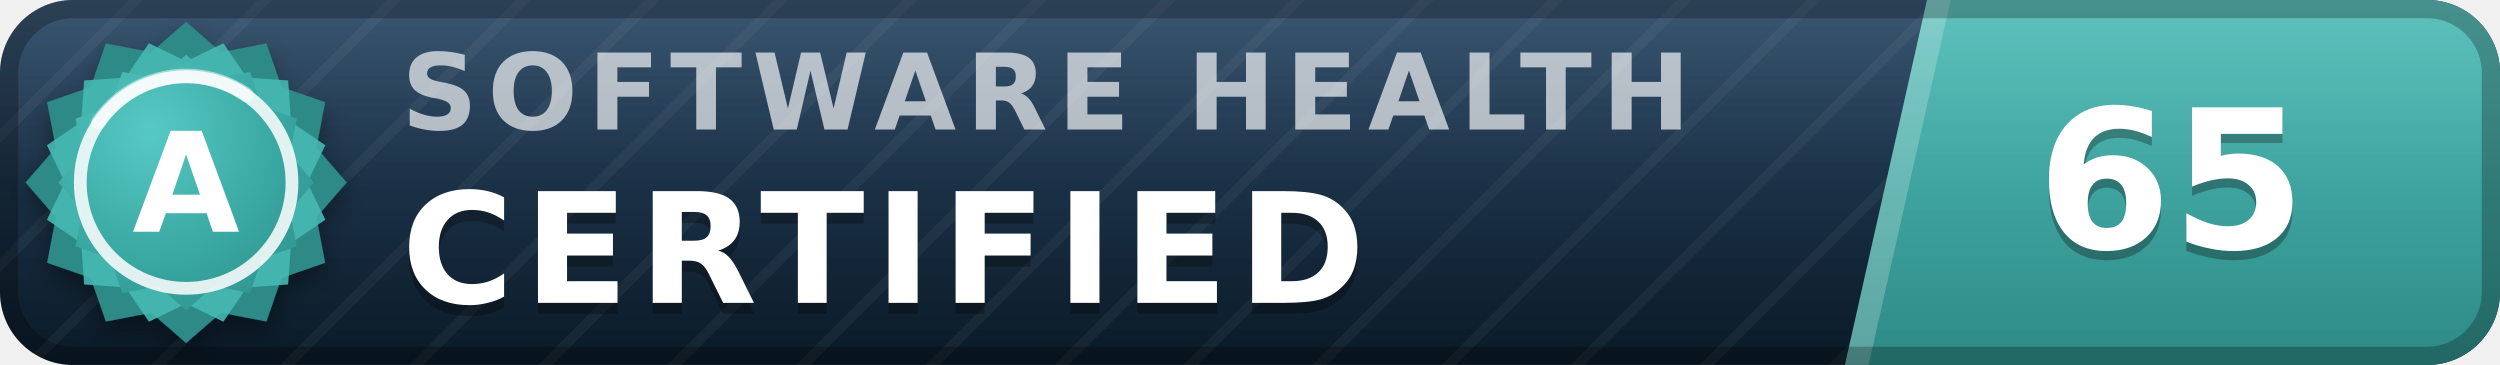
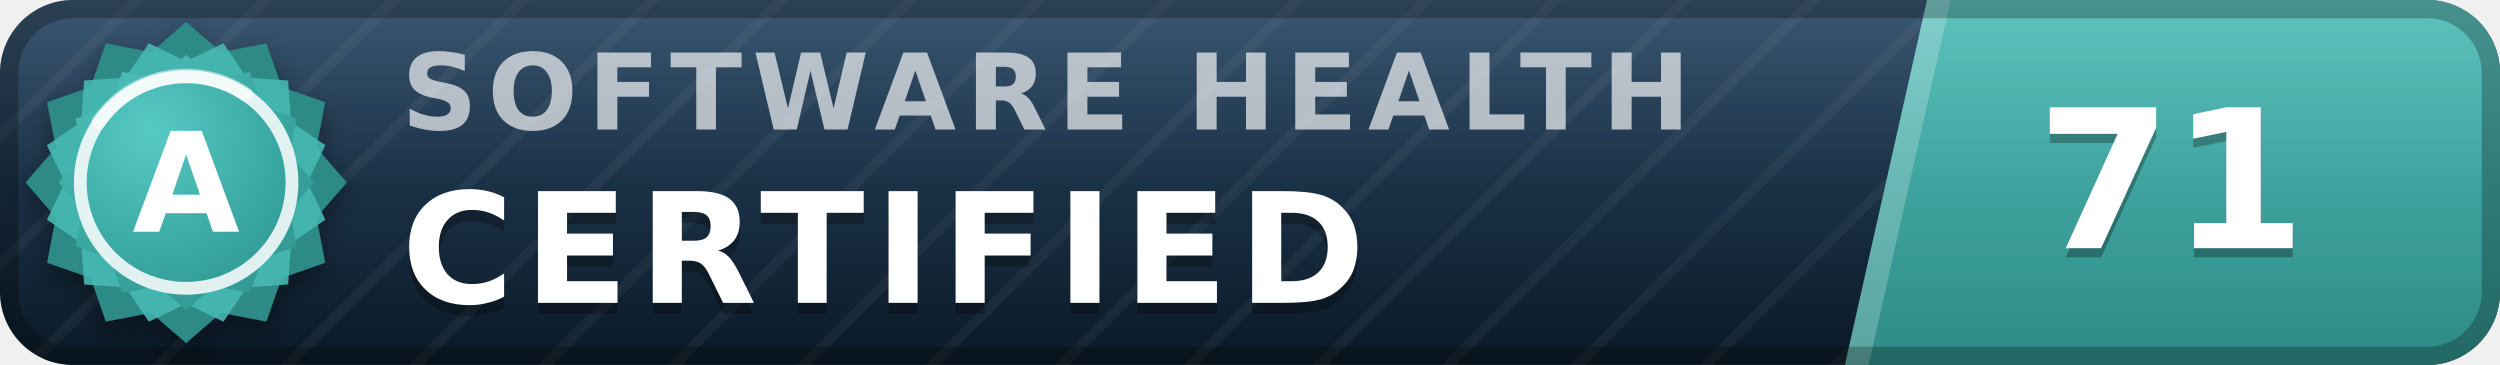
- <svg xmlns="http://www.w3.org/2000/svg" width="137" height="20" viewBox="0 0 137 20" role="img" aria-label="inspect.software software health index 65 of 100, certified (grade A)" font-family="Verdana,DejaVu Sans,Geneva,sans-serif">
+ <svg xmlns="http://www.w3.org/2000/svg" width="137" height="20" viewBox="0 0 137 20" role="img" aria-label="inspect.software software health index 71 of 100, certified (grade A)" font-family="Verdana,DejaVu Sans,Geneva,sans-serif">
  <defs>
    <linearGradient id="plate" x1="0" y1="0" x2="0" y2="1">
      <stop offset="0" stop-color="#1d3d5c" />
      <stop offset="1" stop-color="#0a1926" />
    </linearGradient>
    <linearGradient id="endplate" x1="0" y1="0" x2="0" y2="1">
      <stop offset="0" stop-color="#46b8b3" />
      <stop offset="1" stop-color="#2d8a86" />
    </linearGradient>
    <linearGradient id="gloss" x1="0" y1="0" x2="0" y2="1">
      <stop offset="0" stop-color="#fff" stop-opacity=".13" />
      <stop offset=".5" stop-color="#fff" stop-opacity=".03" />
      <stop offset="1" stop-color="#fff" stop-opacity="0" />
    </linearGradient>
    <pattern id="guilloche" width="5" height="5" patternUnits="userSpaceOnUse" patternTransform="rotate(45)">
      <line x1="0" y1="0" x2="0" y2="5" stroke="#fff" stroke-opacity=".045" stroke-width="1.1" />
    </pattern>
    <clipPath id="rounded">
      <rect width="137" height="20" rx="4" />
    </clipPath>
    <radialGradient id="sealFace" cx=".36" cy=".3" r=".95">
      <stop offset="0" stop-color="#57c9c4" />
      <stop offset=".55" stop-color="#38a6a1" />
      <stop offset="1" stop-color="#2d8a86" />
    </radialGradient>
    <filter id="sealShadow" x="-40%" y="-40%" width="180%" height="180%">
      <feDropShadow dx="0" dy="0.7" stdDeviation="0.7" flood-color="#000" flood-opacity="0.38" />
    </filter>
  </defs>
  <g clip-path="url(#rounded)">
    <rect width="137" height="20" fill="url(#plate)" />
    <rect width="137" height="20" fill="url(#guilloche)" />
    <polygon points="105.6,0 137,0 137,20 101.1,20" fill="url(#endplate)" />
    <polygon points="105.6,0 106.9,0 102.4,20 101.1,20" fill="#fff" fill-opacity=".22" />
    <text x="22.0" y="7.1" font-size="5.8" letter-spacing="0.55" fill="#fff" fill-opacity=".66" font-weight="bold" textLength="76.3" lengthAdjust="spacing">SOFTWARE HEALTH</text>
    <text x="22.0" y="17.2" font-size="8.4" fill="#000" fill-opacity=".3" font-weight="bold" letter-spacing="0.55" textLength="57.7" lengthAdjust="spacing">CERTIFIED</text>
    <text x="22.0" y="16.6" font-size="8.4" fill="#fff" font-weight="bold" letter-spacing="0.55" textLength="57.7" lengthAdjust="spacing">CERTIFIED</text>
-     <text x="119.0" y="14.1" font-size="10.6" fill="#000" fill-opacity=".3" font-weight="bold" text-anchor="middle">65</text>
-     <text x="119.0" y="13.6" font-size="10.6" fill="#fff" font-weight="bold" text-anchor="middle">65</text>
+     <text x="119.0" y="14.1" font-size="10.6" fill="#000" fill-opacity=".3" font-weight="bold" text-anchor="middle">71</text>
+     <text x="119.0" y="13.6" font-size="10.6" fill="#fff" font-weight="bold" text-anchor="middle">71</text>
    <rect width="137" height="20" fill="url(#gloss)" />
  </g>
  <rect x=".5" y=".5" width="136" height="19" rx="3.5" fill="none" stroke="#000" stroke-opacity=".25" />
  <g filter="url(#sealShadow)">
    <path d="M10.20 1.20 L12.11 2.86 L14.60 2.38 L15.43 4.77 L17.82 5.60 L17.34 8.09 L19.00 10.00 L17.34 11.91 L17.82 14.40 L15.43 15.23 L14.60 17.62 L12.11 17.14 L10.20 18.80 L8.29 17.14 L5.80 17.62 L4.97 15.23 L2.58 14.40 L3.06 11.91 L1.40 10.00 L3.06 8.09 L2.58 5.60 L4.97 4.77 L5.80 2.38 L8.29 2.86 L10.20 1.20 Z" fill="#2d8a86" />
  </g>
  <path d="M12.24 2.37 L13.52 4.25 L15.79 4.41 L15.95 6.68 L17.83 7.96 L16.84 10.00 L17.83 12.04 L15.95 13.32 L15.79 15.59 L13.52 15.75 L12.24 17.63 L10.20 16.64 L8.16 17.63 L6.88 15.75 L4.61 15.59 L4.45 13.32 L2.57 12.04 L3.56 10.00 L2.57 7.96 L4.45 6.68 L4.61 4.41 L6.88 4.25 L8.16 2.37 L10.20 3.36 L12.24 2.37 Z" fill="#46b8b3" fill-opacity=".9" />
  <path d="M10.20 3.00 L11.72 4.32 L13.70 3.94 L14.36 5.84 L16.26 6.50 L15.88 8.48 L17.20 10.00 L15.88 11.52 L16.26 13.50 L14.36 14.16 L13.70 16.06 L11.72 15.68 L10.20 17.00 L8.68 15.68 L6.70 16.06 L6.04 14.16 L4.14 13.50 L4.52 11.52 L3.20 10.00 L4.52 8.48 L4.14 6.50 L6.04 5.84 L6.70 3.94 L8.68 4.32 L10.20 3.00 Z" fill="url(#sealFace)" />
  <circle cx="10.2" cy="10.0" r="5.8" fill="none" stroke="#fff" stroke-opacity=".85" stroke-width=".7" />
  <path d="M5.4 6.7 A5.8 5.8 0 0 1 13.5 5.2" stroke="#fff" stroke-opacity=".5" stroke-width=".8" fill="none" stroke-linecap="round" />
  <text x="10.2" y="12.7" font-size="7.6" fill="#fff" font-weight="bold" text-anchor="middle" letter-spacing=".2">A</text>
</svg>
